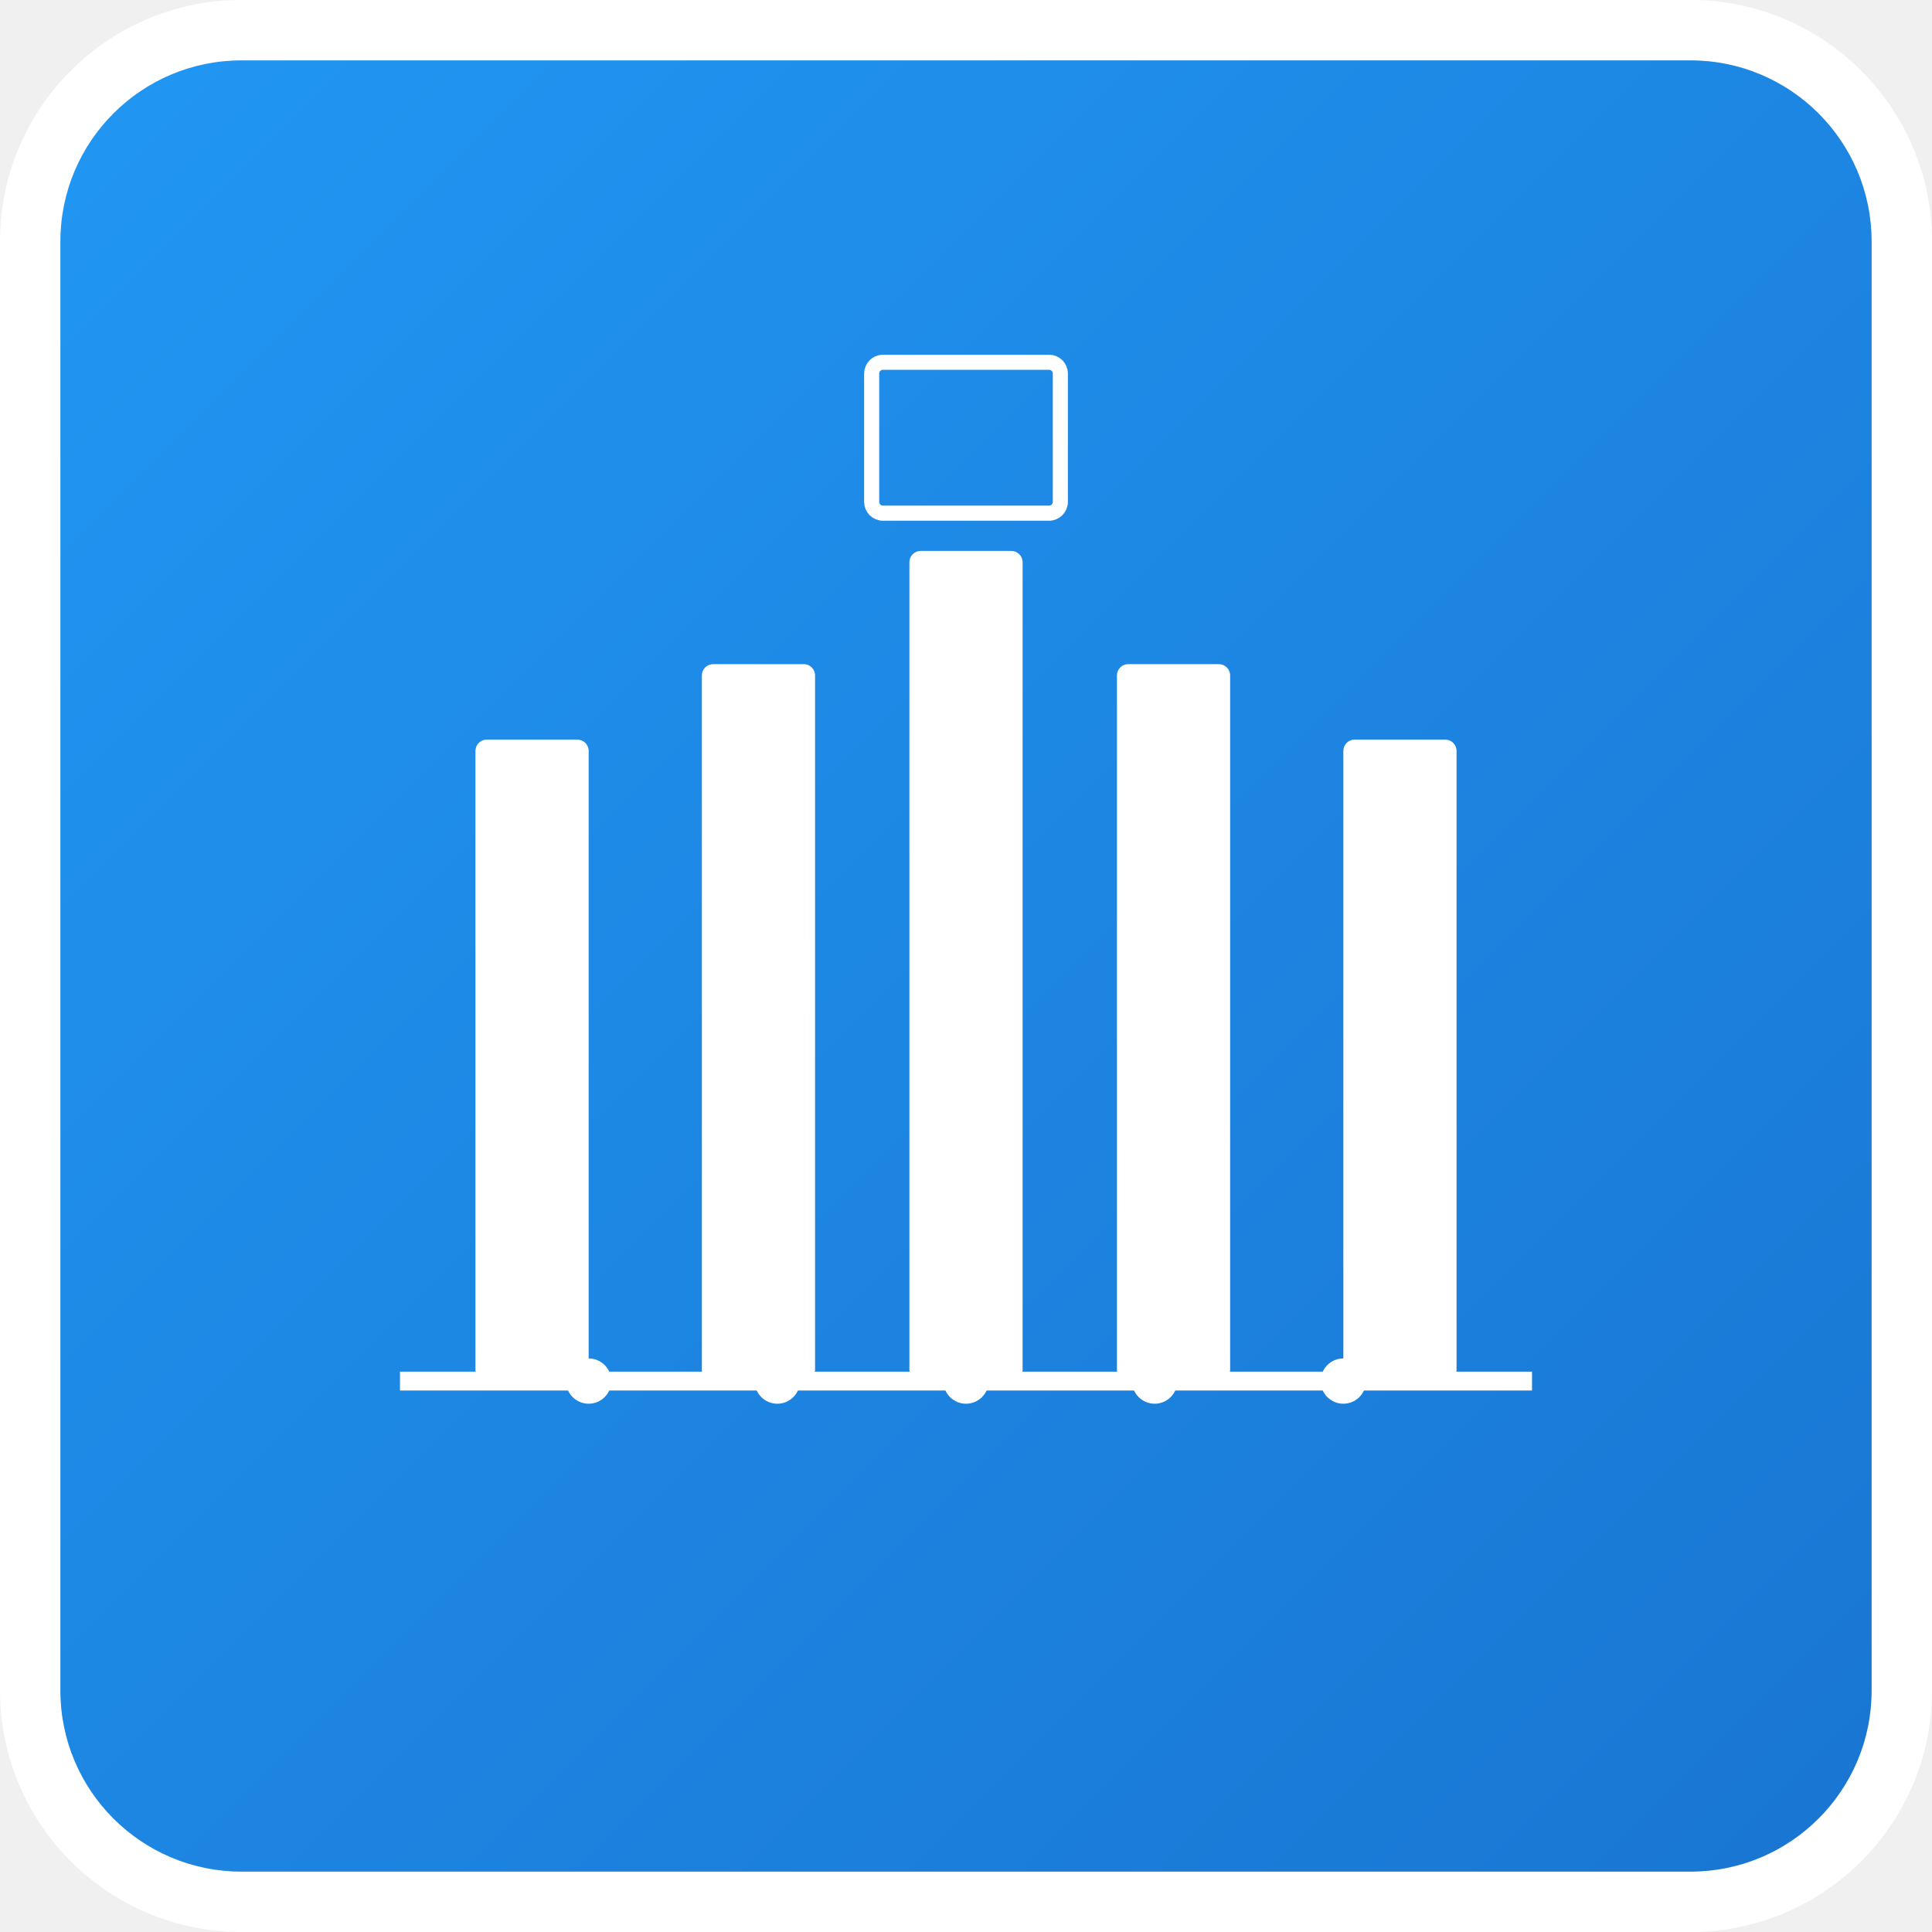
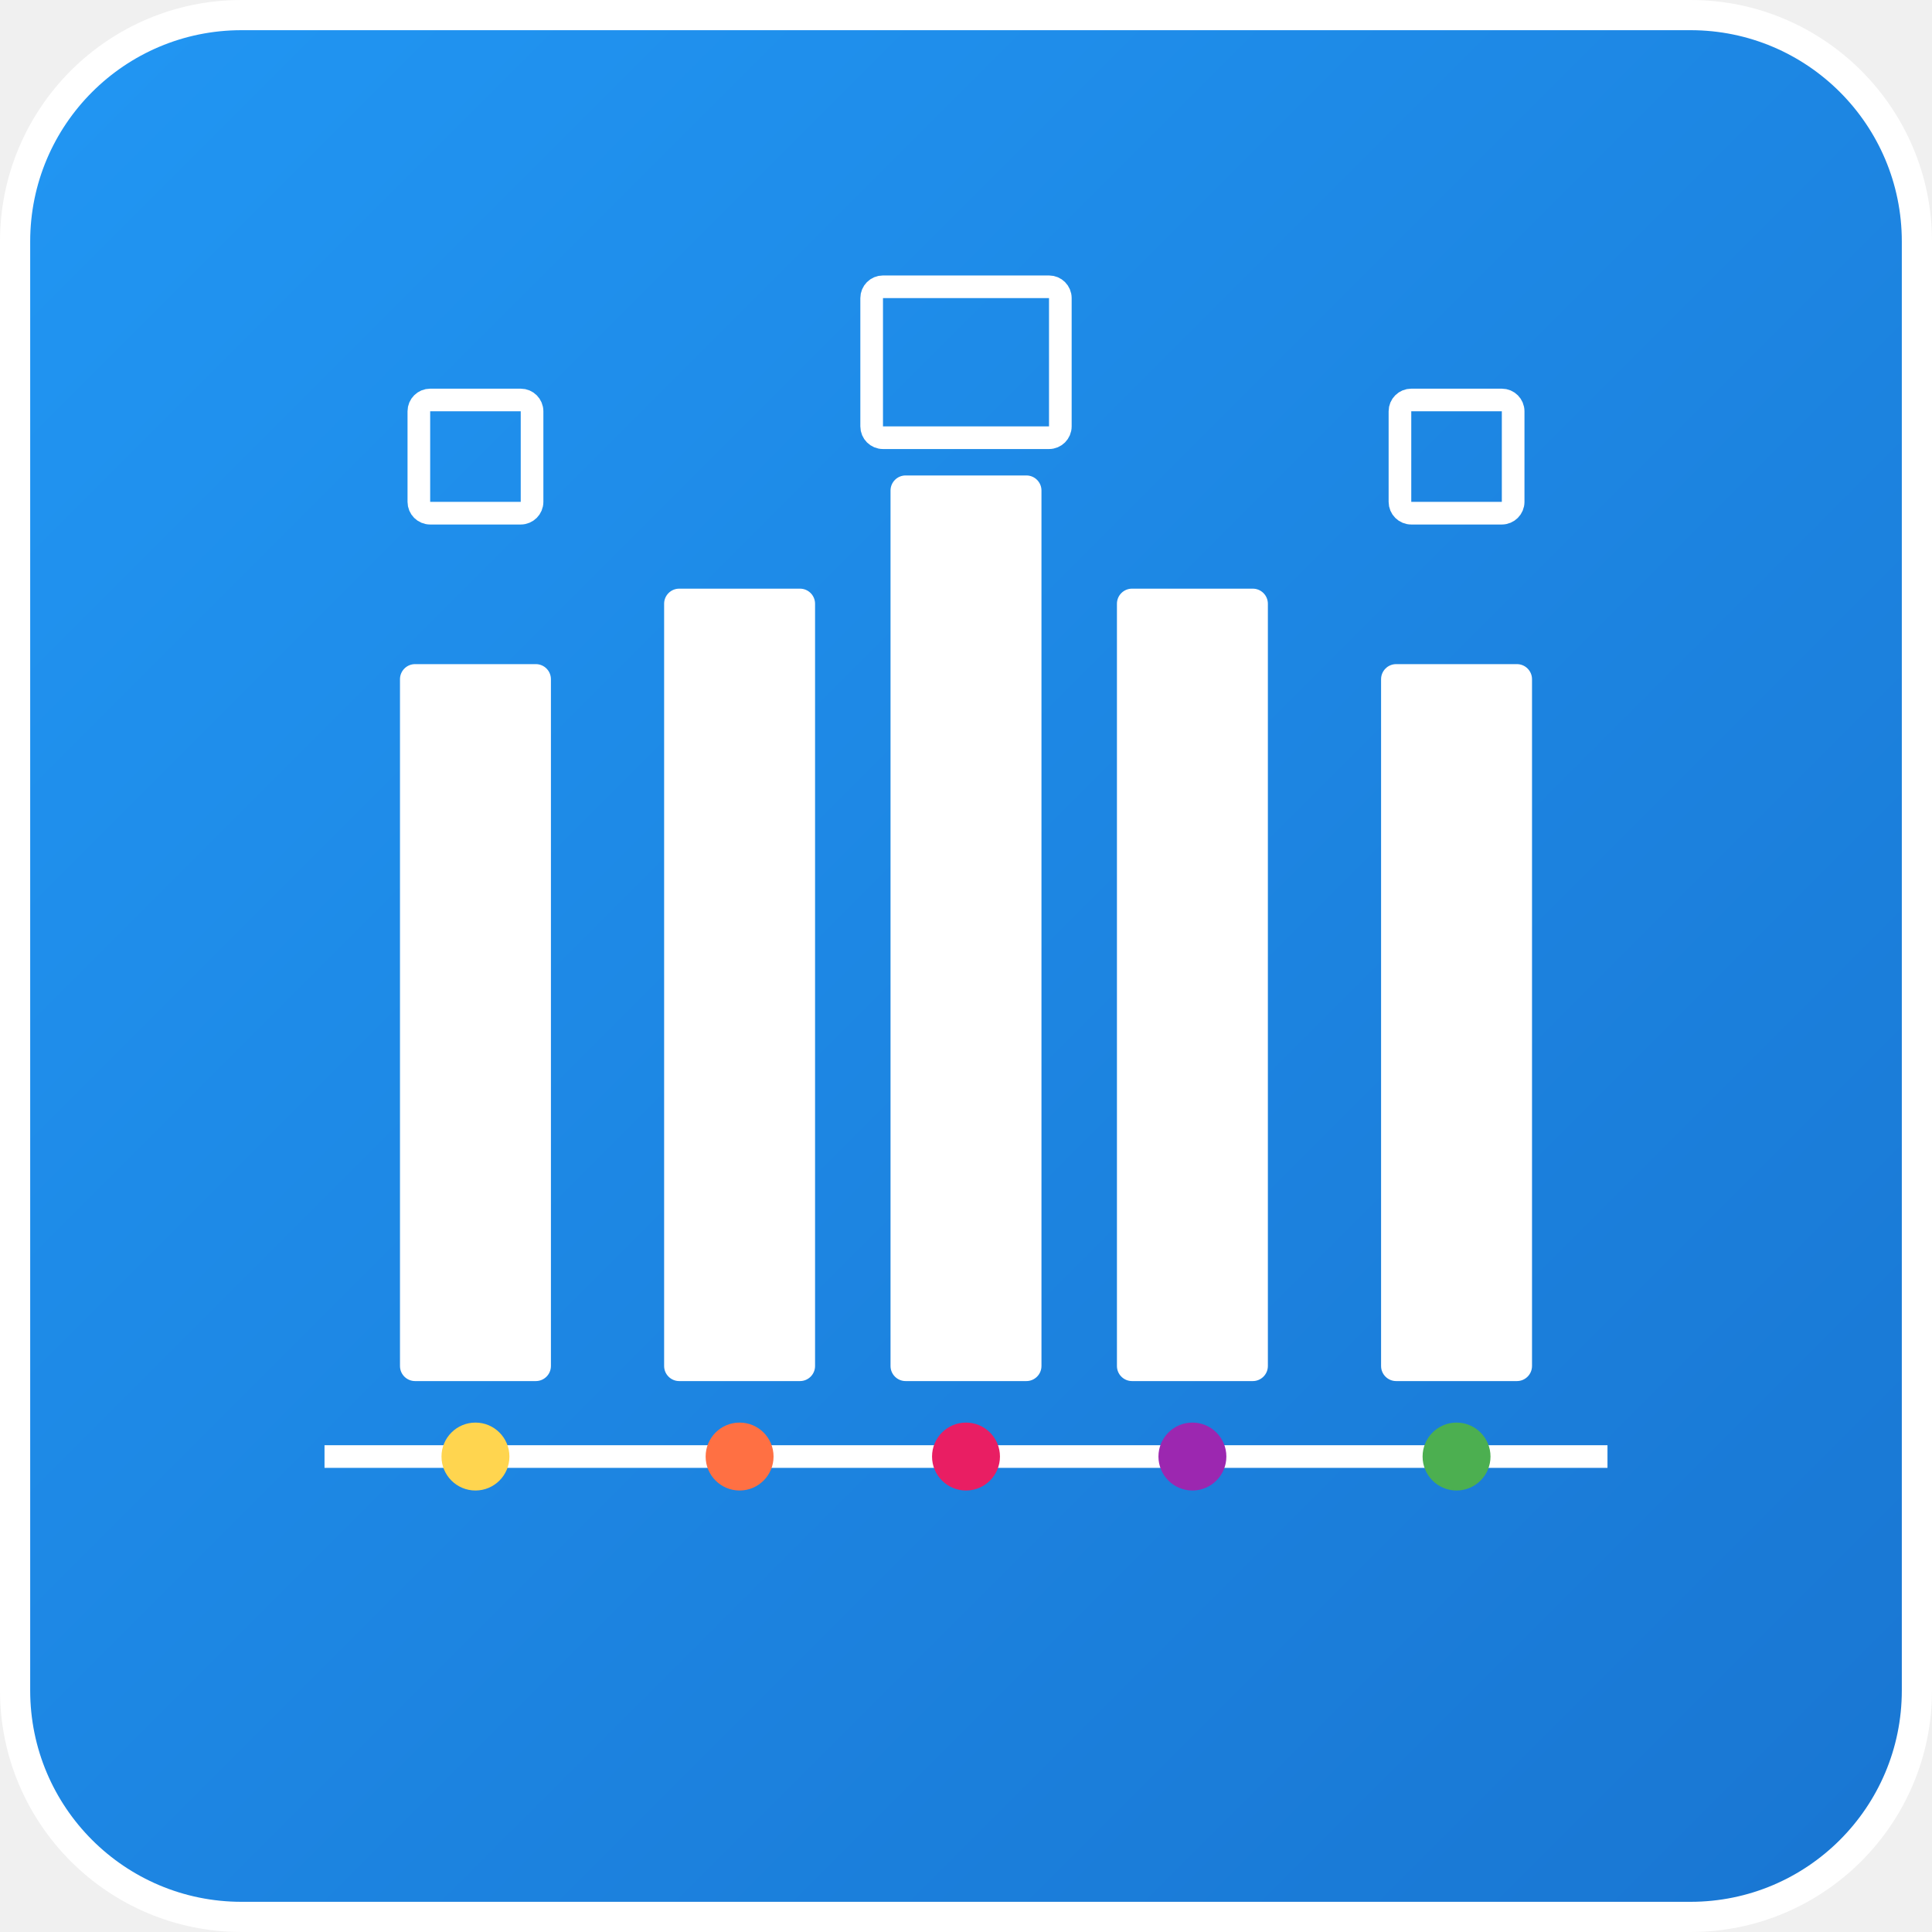
<svg xmlns="http://www.w3.org/2000/svg" width="512" height="512" viewBox="0 0 512 512">
  <defs>
    <linearGradient id="blueGradient" x1="0%" y1="0%" x2="100%" y2="100%">
      <stop offset="0%" stop-color="#2196F3" />
      <stop offset="100%" stop-color="#1976D2" />
    </linearGradient>
  </defs>
  <rect x="0" y="0" width="512" height="512" fill="white" rx="64" ry="64" />
-   <rect x="16" y="16" width="480" height="480" fill="url(#blueGradient)" rx="48" ry="48" />
-   <rect x="126" y="196" width="30" height="170" fill="#ffffff" rx="3" ry="3" />
-   <rect x="186" y="176" width="30" height="190" fill="#ffffff" rx="3" ry="3" />
-   <rect x="241" y="146" width="30" height="220" fill="#ffffff" rx="3" ry="3" />
-   <rect x="296" y="176" width="30" height="190" fill="#ffffff" rx="3" ry="3" />
-   <rect x="356" y="196" width="30" height="170" fill="#ffffff" rx="3" ry="3" />
-   <rect x="231" y="96" width="50" height="40" rx="3" ry="3" stroke="#ffffff" stroke-width="4" fill="none" />
-   <line x1="106" y1="366" x2="406" y2="366" stroke="#ffffff" stroke-width="5" />
-   <circle cx="156" cy="366" r="6" fill="#ffffff" />
-   <circle cx="206" cy="366" r="6" fill="#ffffff" />
-   <circle cx="256" cy="366" r="6" fill="#ffffff" />
-   <circle cx="306" cy="366" r="6" fill="#ffffff" />
-   <circle cx="356" cy="366" r="6" fill="#ffffff" />
+   <rect x="8" y="8" width="496" height="496" fill="url(#blueGradient)" rx="56" ry="56" />
+   <rect x="106" y="176" width="40" height="190" fill="#ffffff" rx="4" ry="4" />
+   <rect x="176" y="156" width="40" height="210" fill="#ffffff" rx="4" ry="4" />
+   <rect x="236" y="126" width="40" height="240" fill="#ffffff" rx="4" ry="4" />
+   <rect x="296" y="156" width="40" height="210" fill="#ffffff" rx="4" ry="4" />
+   <rect x="366" y="176" width="40" height="190" fill="#ffffff" rx="4" ry="4" />
+   <rect x="111" y="106" width="30" height="30" rx="3" ry="3" stroke="#ffffff" stroke-width="6" fill="none" />
+   <rect x="231" y="76" width="50" height="40" rx="3" ry="3" stroke="#ffffff" stroke-width="6" fill="none" />
+   <rect x="371" y="106" width="30" height="30" rx="3" ry="3" stroke="#ffffff" stroke-width="6" fill="none" />
+   <line x1="86" y1="386" x2="426" y2="386" stroke="#ffffff" stroke-width="6" />
+   <circle cx="126" cy="386" r="9" fill="#FFD54F" />
+   <circle cx="196" cy="386" r="9" fill="#FF7043" />
+   <circle cx="256" cy="386" r="9" fill="#E91E63" />
+   <circle cx="316" cy="386" r="9" fill="#9C27B0" />
+   <circle cx="386" cy="386" r="9" fill="#4CAF50" />
</svg>
